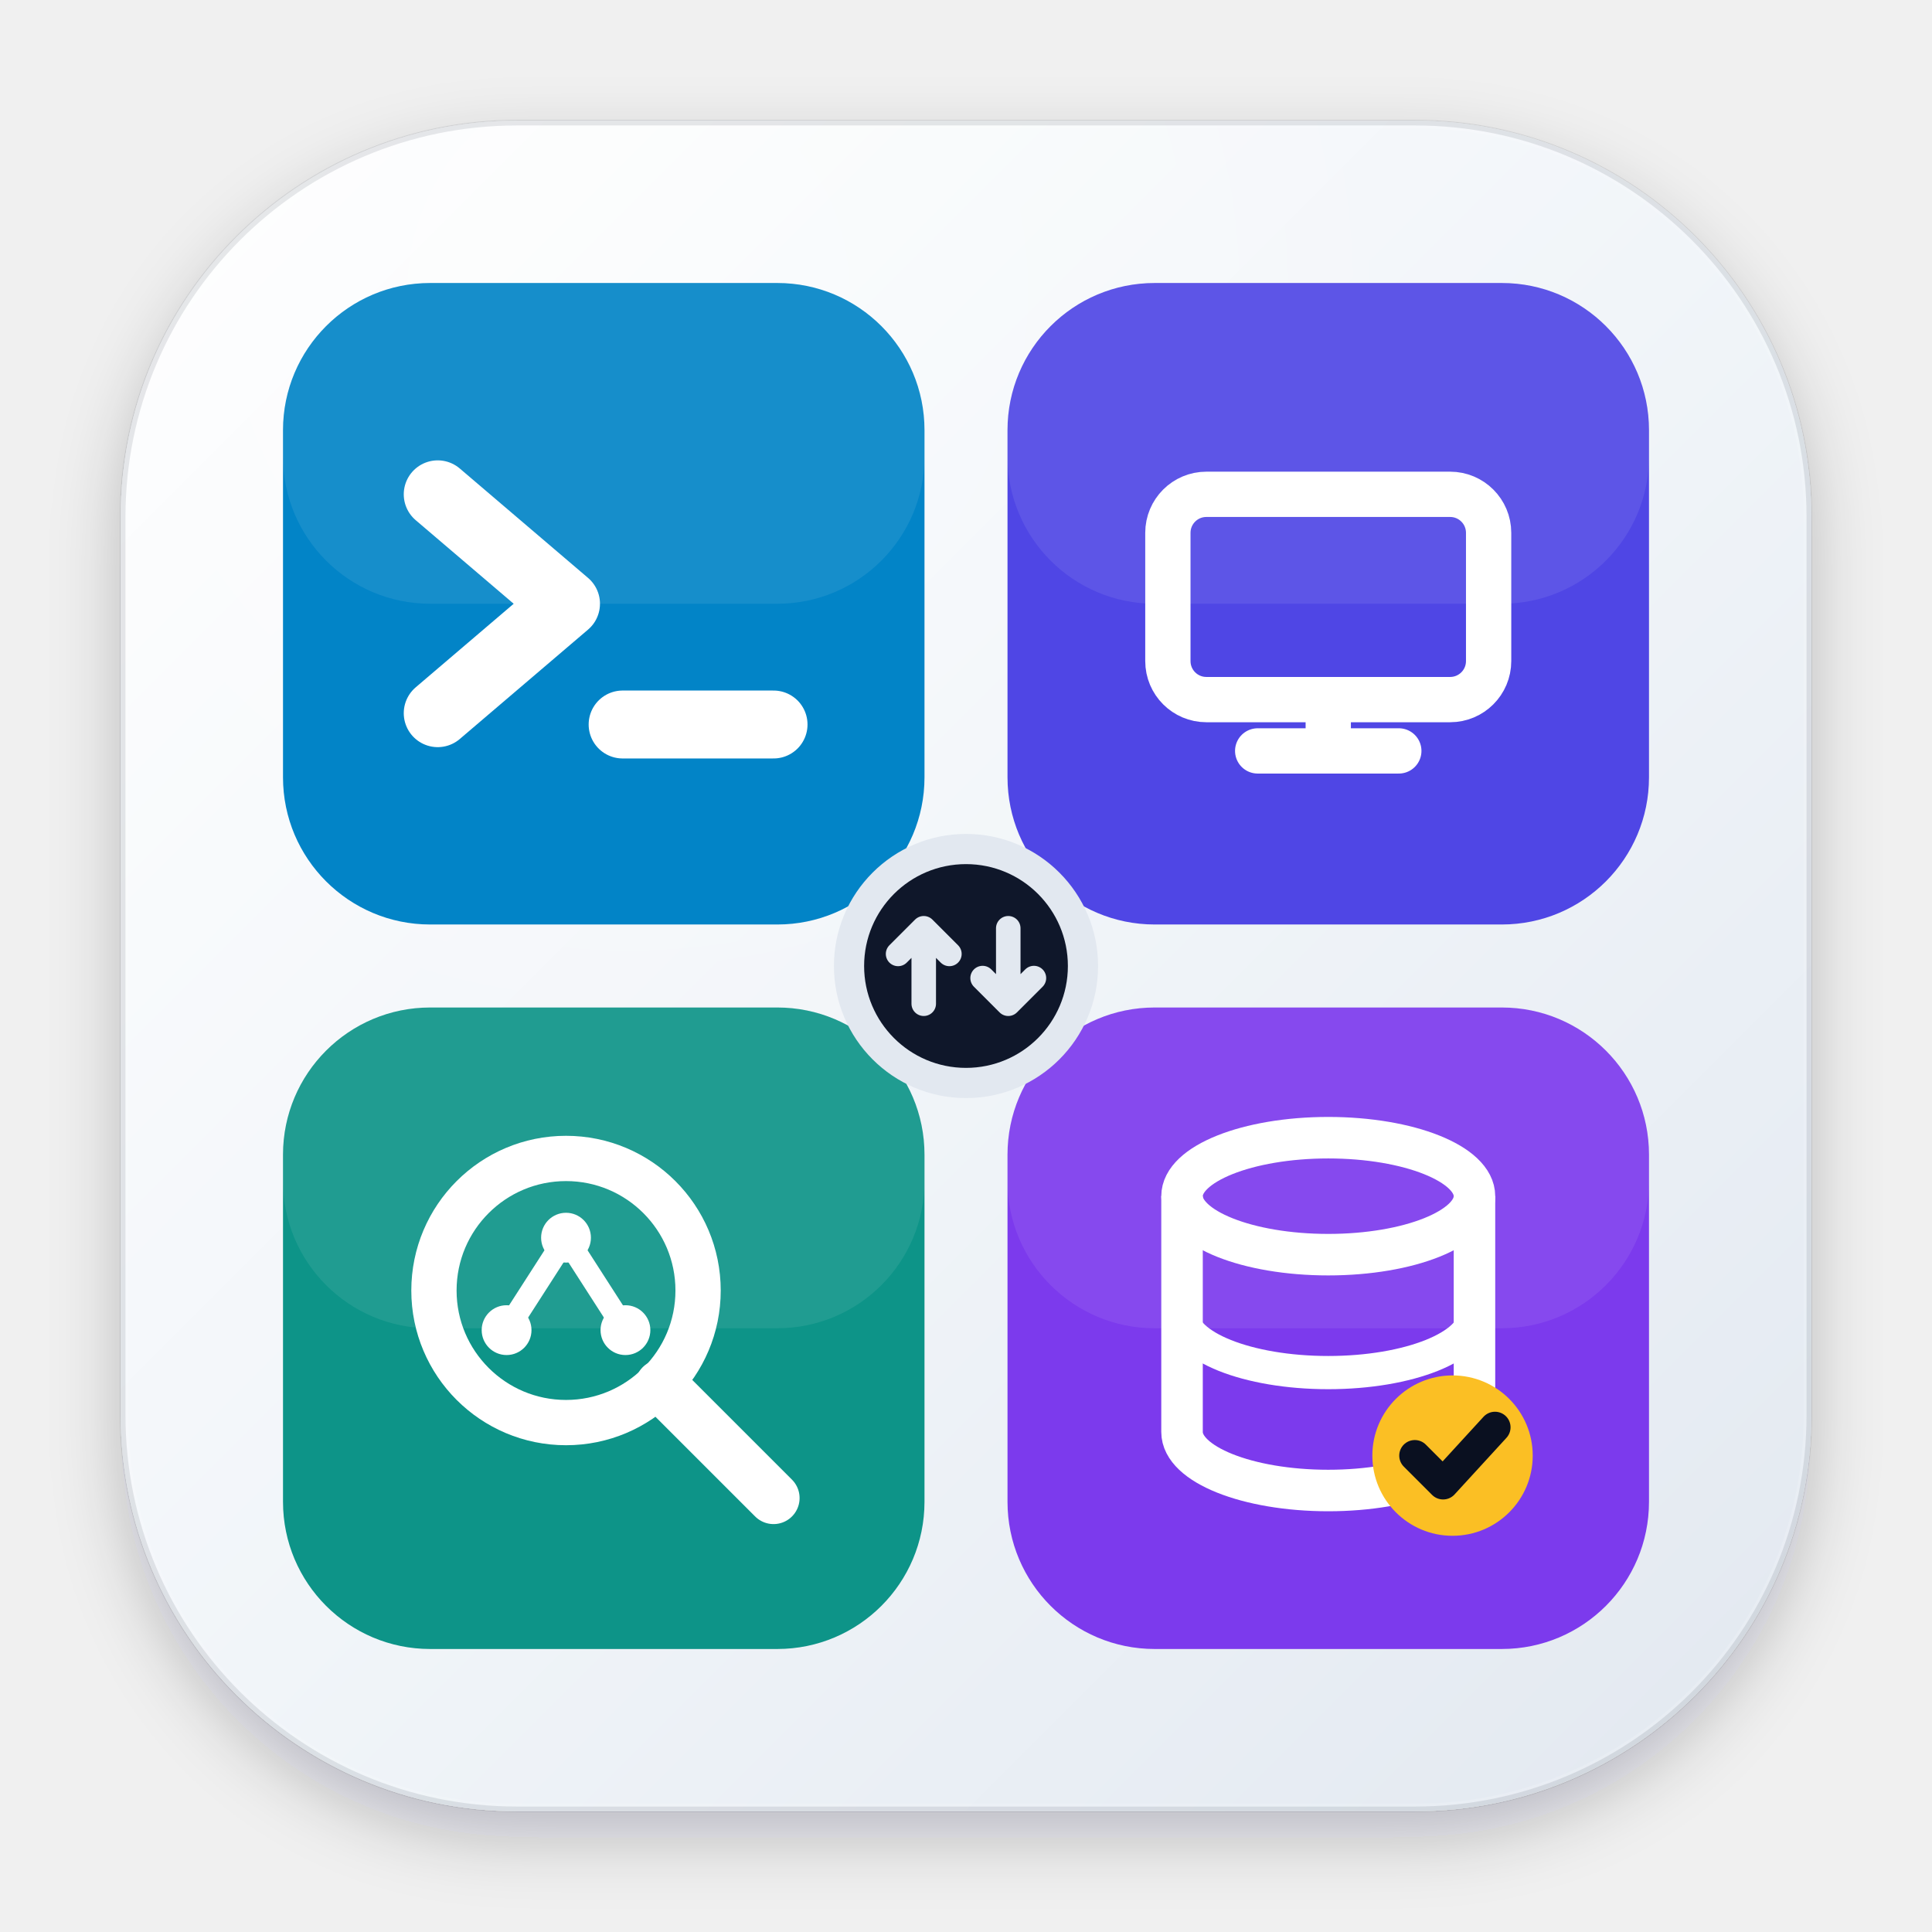
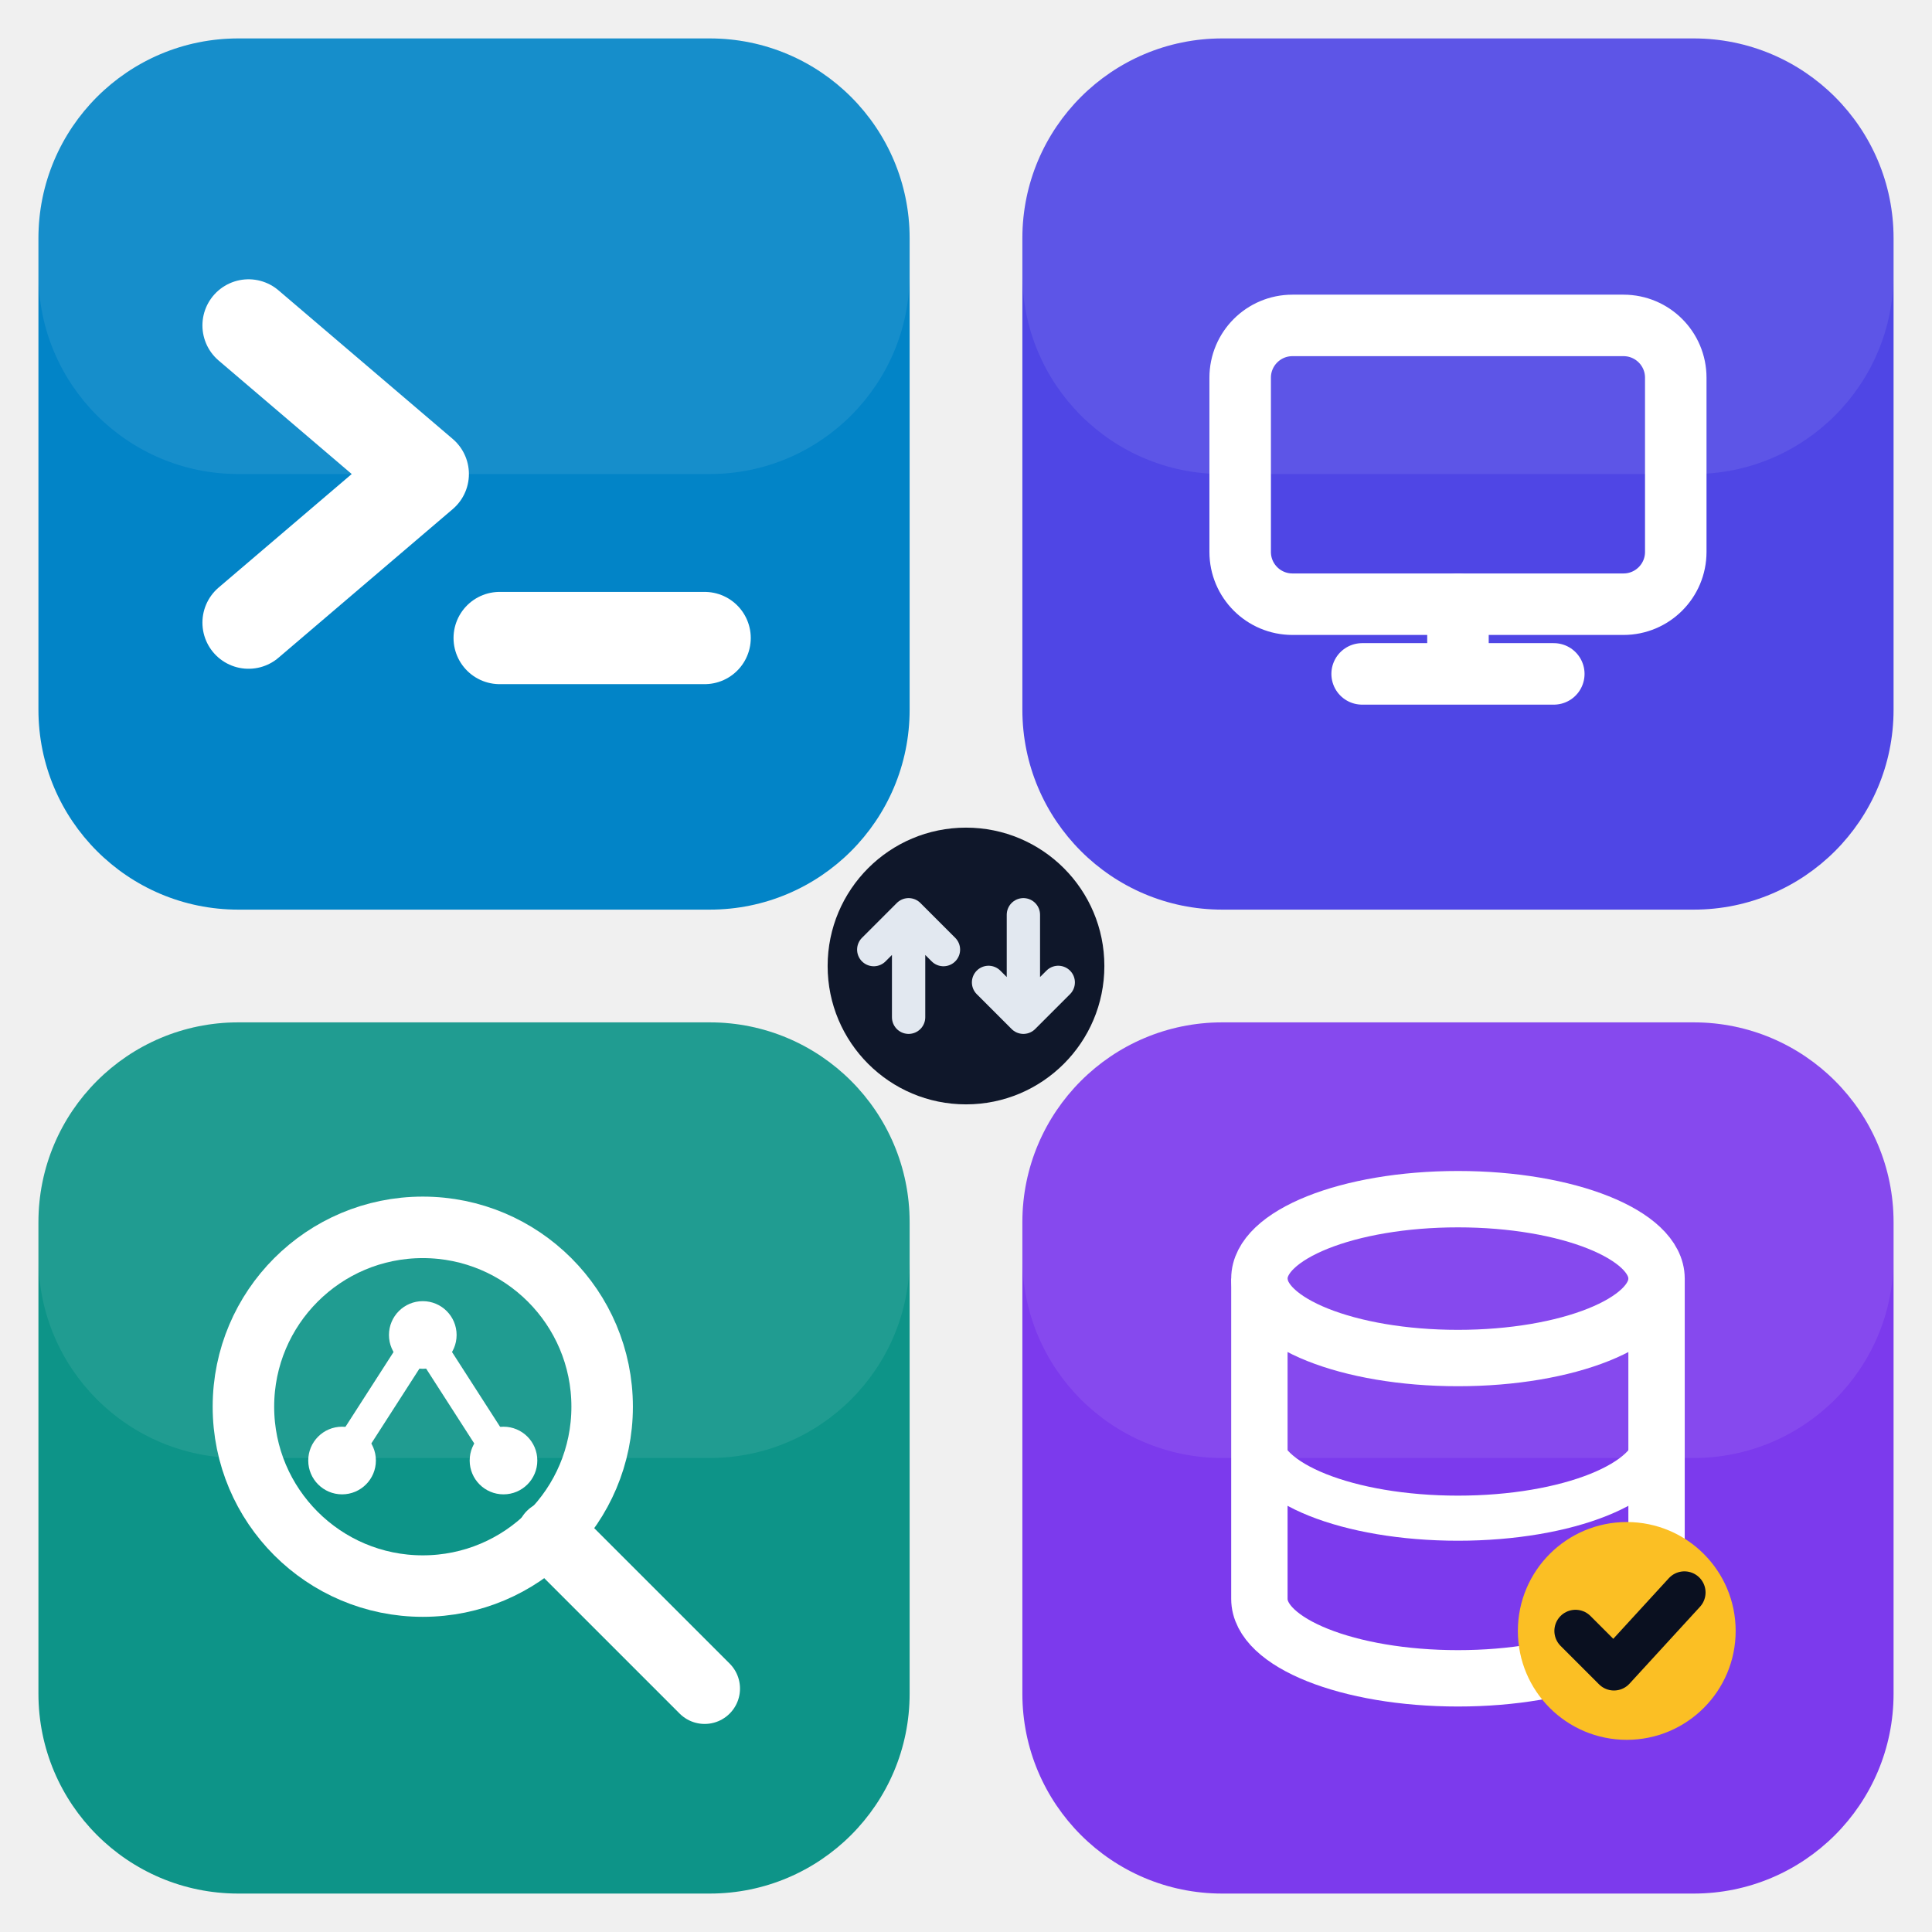
- <svg xmlns="http://www.w3.org/2000/svg" viewBox="0 0 1024 1024" width="1024" height="1024">
-   <defs>
-     <filter id="os0" x="-20%" y="-20%" width="140%" height="140%">
-       <feDropShadow dx="0" dy="14" stdDeviation="18" flood-color="#0f172a" flood-opacity=".22" />
-     </filter>
-   </defs>
-   <rect x="64" y="64" width="896" height="896" rx="210" fill="#fff" filter="url(#os0)" />
+ <svg xmlns="http://www.w3.org/2000/svg" viewBox="135 135 754 754" width="1024" height="1024">
  <defs>
    <linearGradient id="bg0" x1="0" y1="0" x2="1" y2="1">
      <stop offset="0" stop-color="#ffffff" />
      <stop offset=".5" stop-color="#f1f5f9" />
      <stop offset="1" stop-color="#e2e8f0" />
    </linearGradient>
    <radialGradient id="hl0" cx=".3" cy=".1" r=".9">
      <stop offset="0" stop-color="#fff" stop-opacity=".22" />
      <stop offset=".6" stop-color="#fff" stop-opacity="0" />
    </radialGradient>
    <linearGradient id="ac0" gradientUnits="userSpaceOnUse" x1="200" y1="300" x2="700" y2="800">
      <stop offset="0" stop-color="#67e8f9" />
      <stop offset="1" stop-color="#5eead4" />
    </linearGradient>
    <filter id="ds0" x="-30%" y="-30%" width="160%" height="160%">
      <feDropShadow dx="0" dy="18" stdDeviation="22" flood-color="#020617" flood-opacity=".45" />
    </filter>
    <filter id="sd0" x="-40%" y="-40%" width="180%" height="180%">
      <feDropShadow dx="0" dy="8" stdDeviation="10" flood-color="#020617" flood-opacity=".4" />
    </filter>
    <clipPath id="cp0">
      <rect x="64" y="64" width="896" height="896" rx="210" />
    </clipPath>
  </defs>
-   <rect x="64" y="64" width="896" height="896" rx="210" fill="url(#bg0)" />
-   <rect x="64" y="64" width="896" height="896" rx="210" fill="url(#hl0)" />
-   <rect x="66" y="66" width="892" height="892" rx="208" fill="none" stroke="#fff" stroke-opacity=".14" stroke-width="4" />
  <rect x="150" y="150" width="340" height="340" rx="78" fill="#0284c7" />
  <rect x="150" y="150" width="340" height="170" rx="78" fill="#fff" fill-opacity=".08" />
  <rect x="534" y="150" width="340" height="340" rx="78" fill="#4f46e5" />
  <rect x="534" y="150" width="340" height="170" rx="78" fill="#fff" fill-opacity=".08" />
  <rect x="150" y="534" width="340" height="340" rx="78" fill="#0d9488" />
  <rect x="150" y="534" width="340" height="170" rx="78" fill="#fff" fill-opacity=".08" />
  <rect x="534" y="534" width="340" height="340" rx="78" fill="#7c3aed" />
  <rect x="534" y="534" width="340" height="170" rx="78" fill="#fff" fill-opacity=".08" />
  <path d="M232 262 L300 320 L232 378" stroke="#ffffff" stroke-width="36" stroke-linecap="round" stroke-linejoin="round" fill="none" />
  <line x1="330" y1="384" x2="410" y2="384" stroke="#ffffff" stroke-width="36" stroke-linecap="round" />
  <rect x="619.0" y="262.0" width="170" height="108.8" rx="20.4" fill="none" stroke="#ffffff" stroke-width="24" />
  <path d="M704 370.8 V398.0 M666.6 398.0 H741.4" stroke="#ffffff" stroke-width="24" stroke-linecap="round" />
  <circle cx="300.0" cy="684.0" r="70.0" fill="none" stroke="#ffffff" stroke-width="24" />
  <line x1="350.4" y1="734.4" x2="410.0" y2="794.0" stroke="#ffffff" stroke-width="27.6" stroke-linecap="round" />
  <path d="M268.5 705.0 L300.0 656.0 L331.5 705.0" stroke="#ffffff" stroke-width="12.0" fill="none" />
  <circle cx="268.5" cy="705.0" r="13.2" fill="#ffffff" />
  <circle cx="300.0" cy="656.0" r="13.2" fill="#ffffff" />
  <circle cx="331.5" cy="705.0" r="13.2" fill="#ffffff" />
  <ellipse cx="704" cy="634.0" rx="77.5" ry="31.0" fill="none" stroke="#ffffff" stroke-width="22" />
  <path d="M626.5 634.0 V759.0 A77.5 31.0 0 0 0 781.5 759.0 V634.0" fill="none" stroke="#ffffff" stroke-width="22" />
  <path d="M626.5 696.5 A77.5 31.0 0 0 0 781.5 696.5" fill="none" stroke="#ffffff" stroke-width="17.6" />
  <circle cx="769.875" cy="771.5" r="42.5" fill="#fbbf24" />
  <path d="M749.875 771.5 L764.875 786.5 L792.375 756.5" stroke="#0a1020" stroke-width="16.5" stroke-linecap="round" stroke-linejoin="round" fill="none" />
-   <circle cx="512" cy="512" r="70" fill="#e2e8f0" />
+   <circle cx="512" cy="512" r="70" fill="none" />
  <circle cx="512" cy="512" r="54" fill="#0f172a" />
  <path d="M489.6 532.0 V492.0 M476.0 505.6 L489.6 492.0 L503.2 505.6 M534.4 492.0 V532.0 M520.8 518.4 L534.4 532.0 L548.0 518.4" stroke="#e2e8f0" stroke-width="13" stroke-linecap="round" stroke-linejoin="round" fill="none" />
-   <rect x="65" y="65" width="894" height="894" rx="209" fill="none" stroke="#0f172a" stroke-opacity=".10" stroke-width="3" />
</svg>
